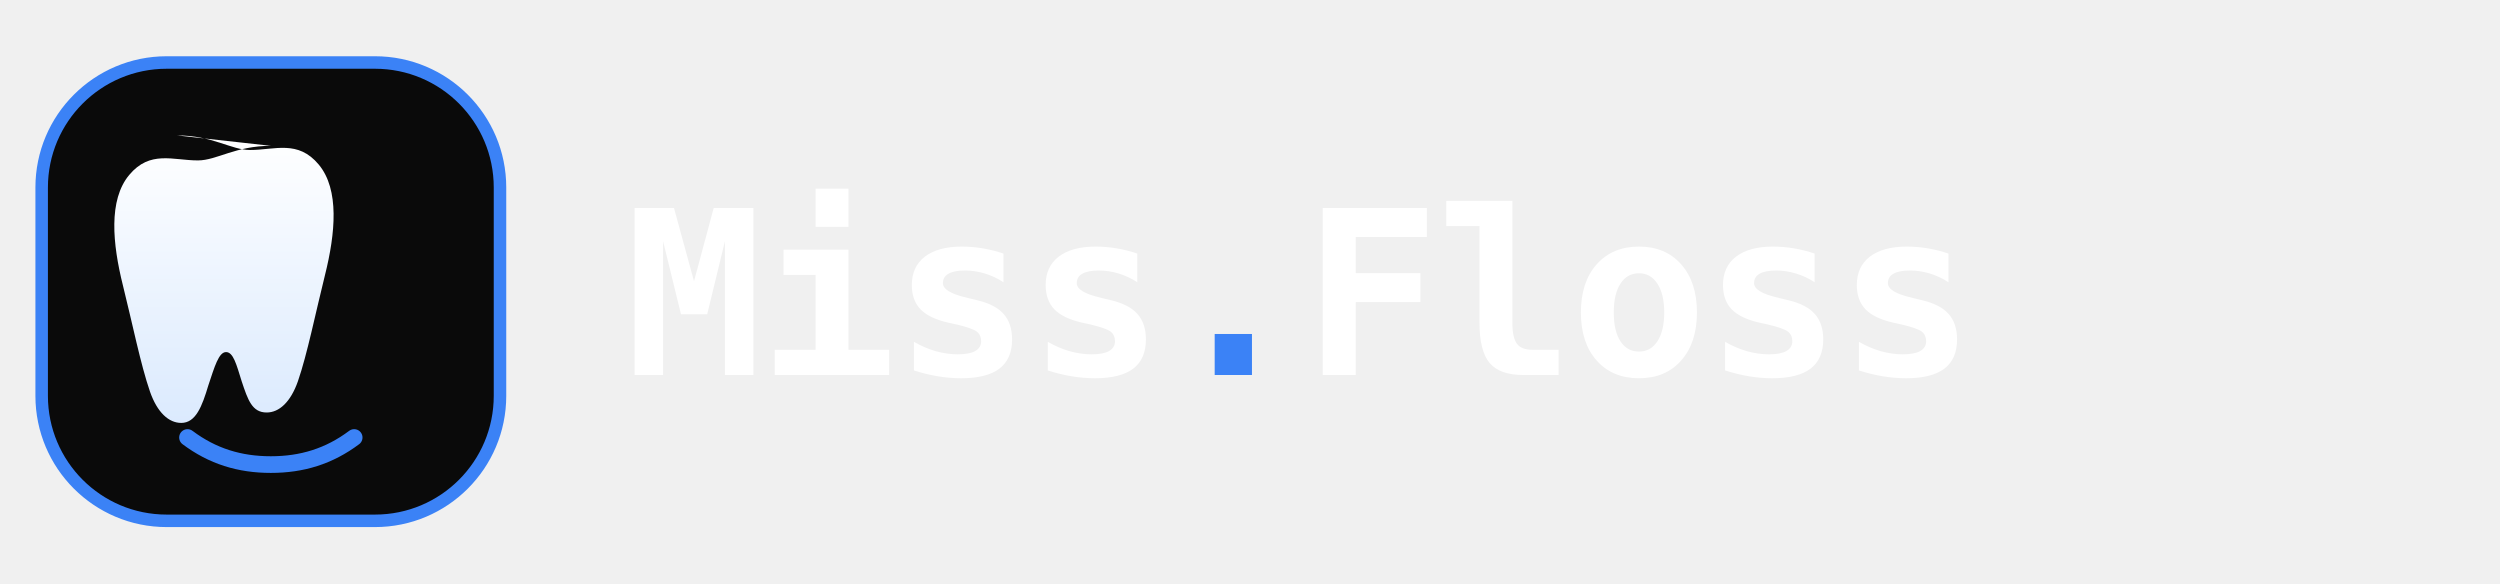
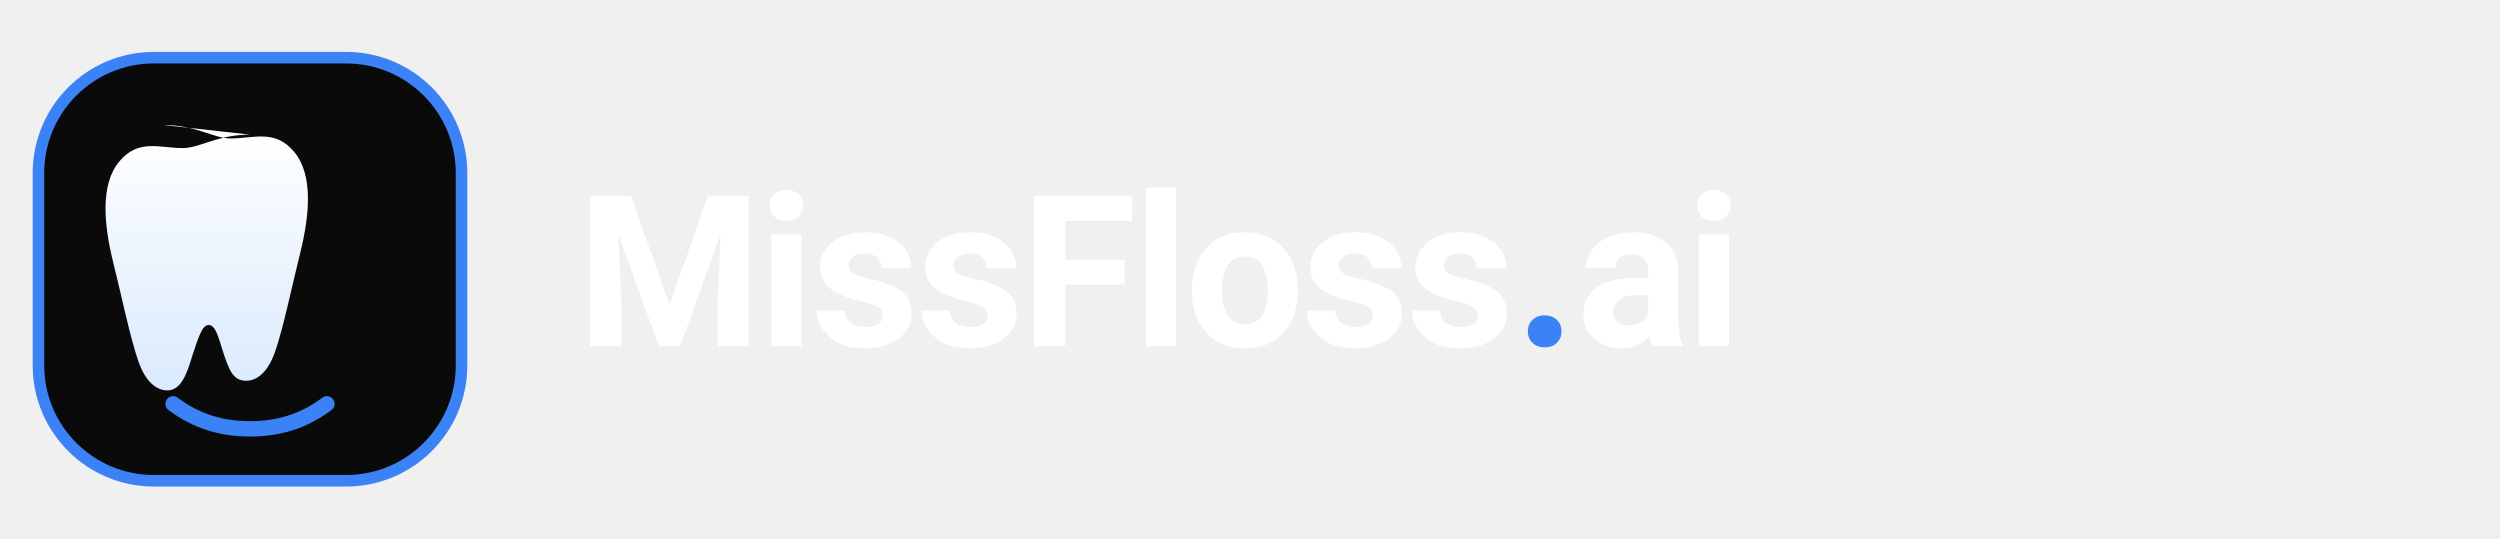
- <svg xmlns="http://www.w3.org/2000/svg" viewBox="0 0 240 56" width="240" height="56" role="img" aria-label="Miss Floss">
+ <svg xmlns="http://www.w3.org/2000/svg" viewBox="0 0 260 56" width="260" height="56" role="img" aria-label="MissFloss.ai">
  <defs>
    <linearGradient id="toothG" x1="0" y1="0" x2="0" y2="1">
      <stop offset="0%" stop-color="#ffffff" />
      <stop offset="100%" stop-color="#dbeafe" />
    </linearGradient>
  </defs>
  <g transform="translate(4,6)">
    <rect x="0" y="0" width="44" height="44" rx="12" fill="#0a0a0a" stroke="#3B82F6" stroke-width="1.2" />
    <path d="M22 8c-3.4 0-5.2 1.4-7 1.4-2.4 0-4.6-1-6.6 1.4-2 2.4-1.6 6.6-.6 10.6.9 3.6 1.7 7.6 2.6 10.2.7 2 1.8 3 3 3 1.4 0 2-1.6 2.6-3.6.6-1.8 1-3.2 1.7-3.2.7 0 1 1.2 1.5 2.8.6 1.8 1 3 2.4 3 1.2 0 2.3-1 3-3 .9-2.6 1.7-6.6 2.6-10.2 1-4 1.4-8.2-.6-10.6-2-2.4-4.2-1.4-6.6-1.4-1.8 0-3.6-1.4-7-1.4z" fill="url(#toothG)" />
    <path d="M14 36c2.4 1.8 5 2.6 8 2.6s5.6-.8 8-2.6" stroke="#3B82F6" stroke-width="1.6" stroke-linecap="round" fill="none" />
  </g>
-   <text x="60" y="36" font-family="'Chivo Mono', ui-monospace, monospace" font-weight="700" font-size="22" fill="#ffffff" letter-spacing="-0.4">Miss<tspan fill="#3B82F6">.</tspan>Floss</text>
+   <text x="60" y="36" font-family="ui-sans-serif, system-ui, -apple-system, 'Segoe UI', Roboto, Inter, sans-serif" font-weight="600" font-size="22" fill="#ffffff" letter-spacing="-0.4">MissFloss<tspan fill="#3B82F6">.</tspan>ai</text>
</svg>
